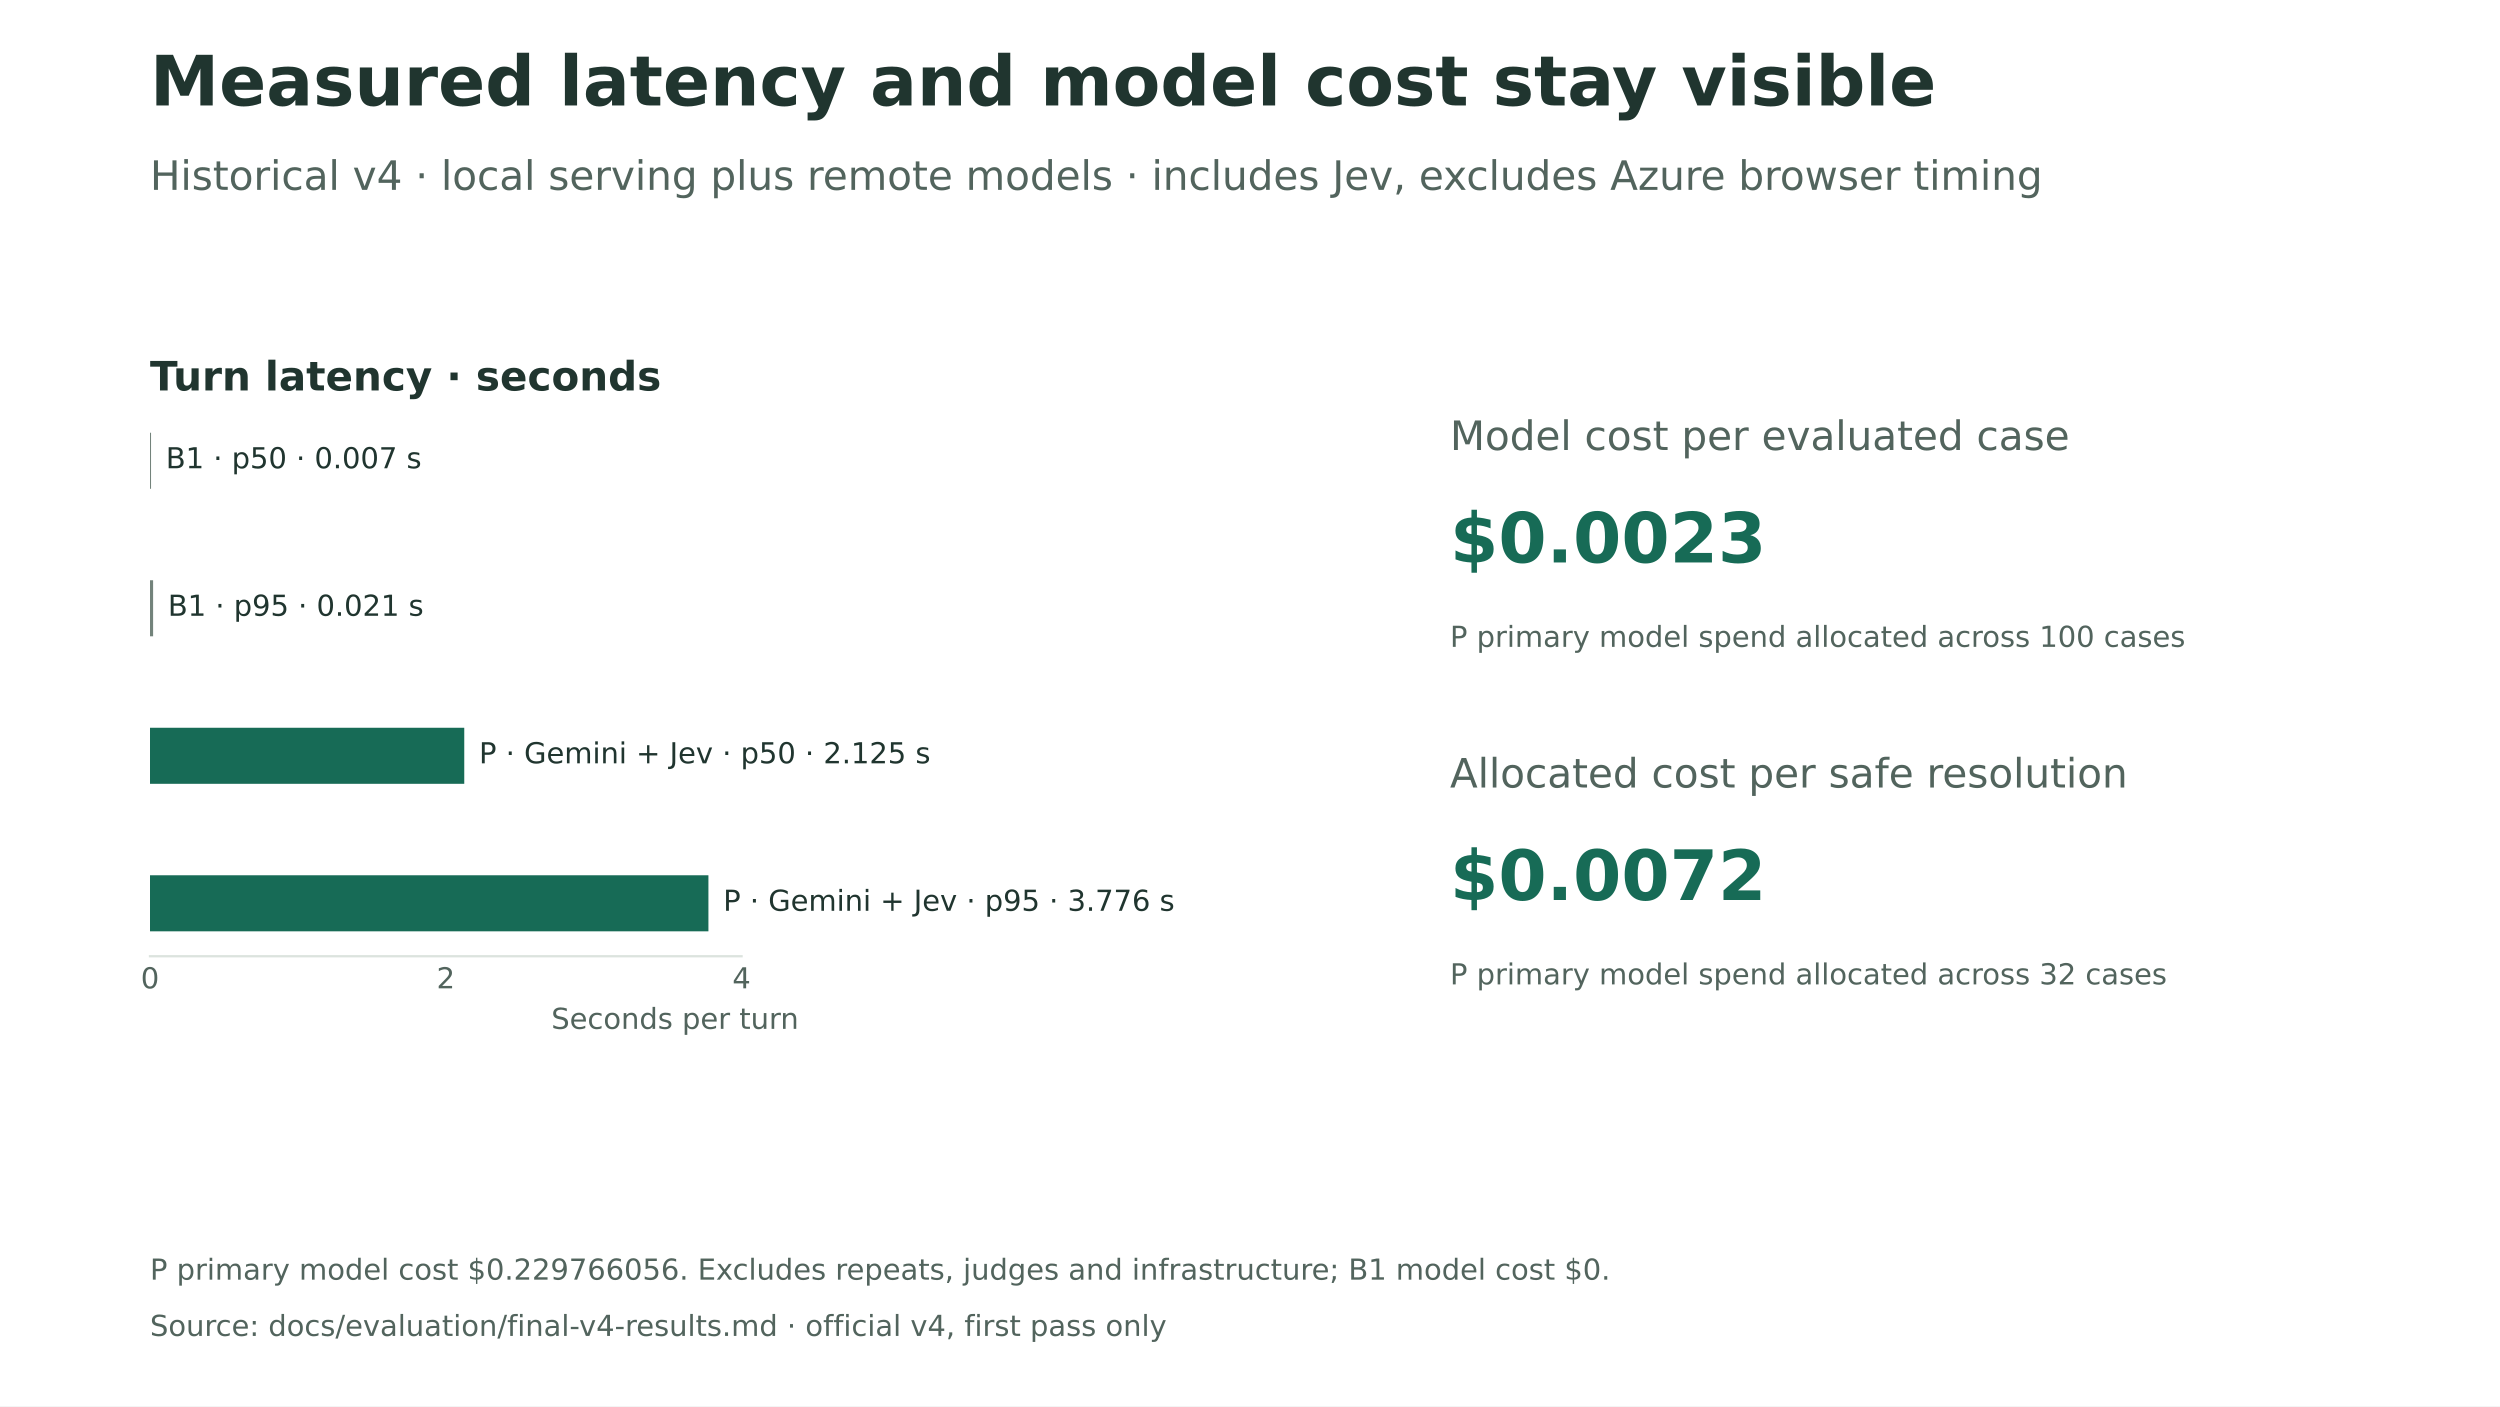
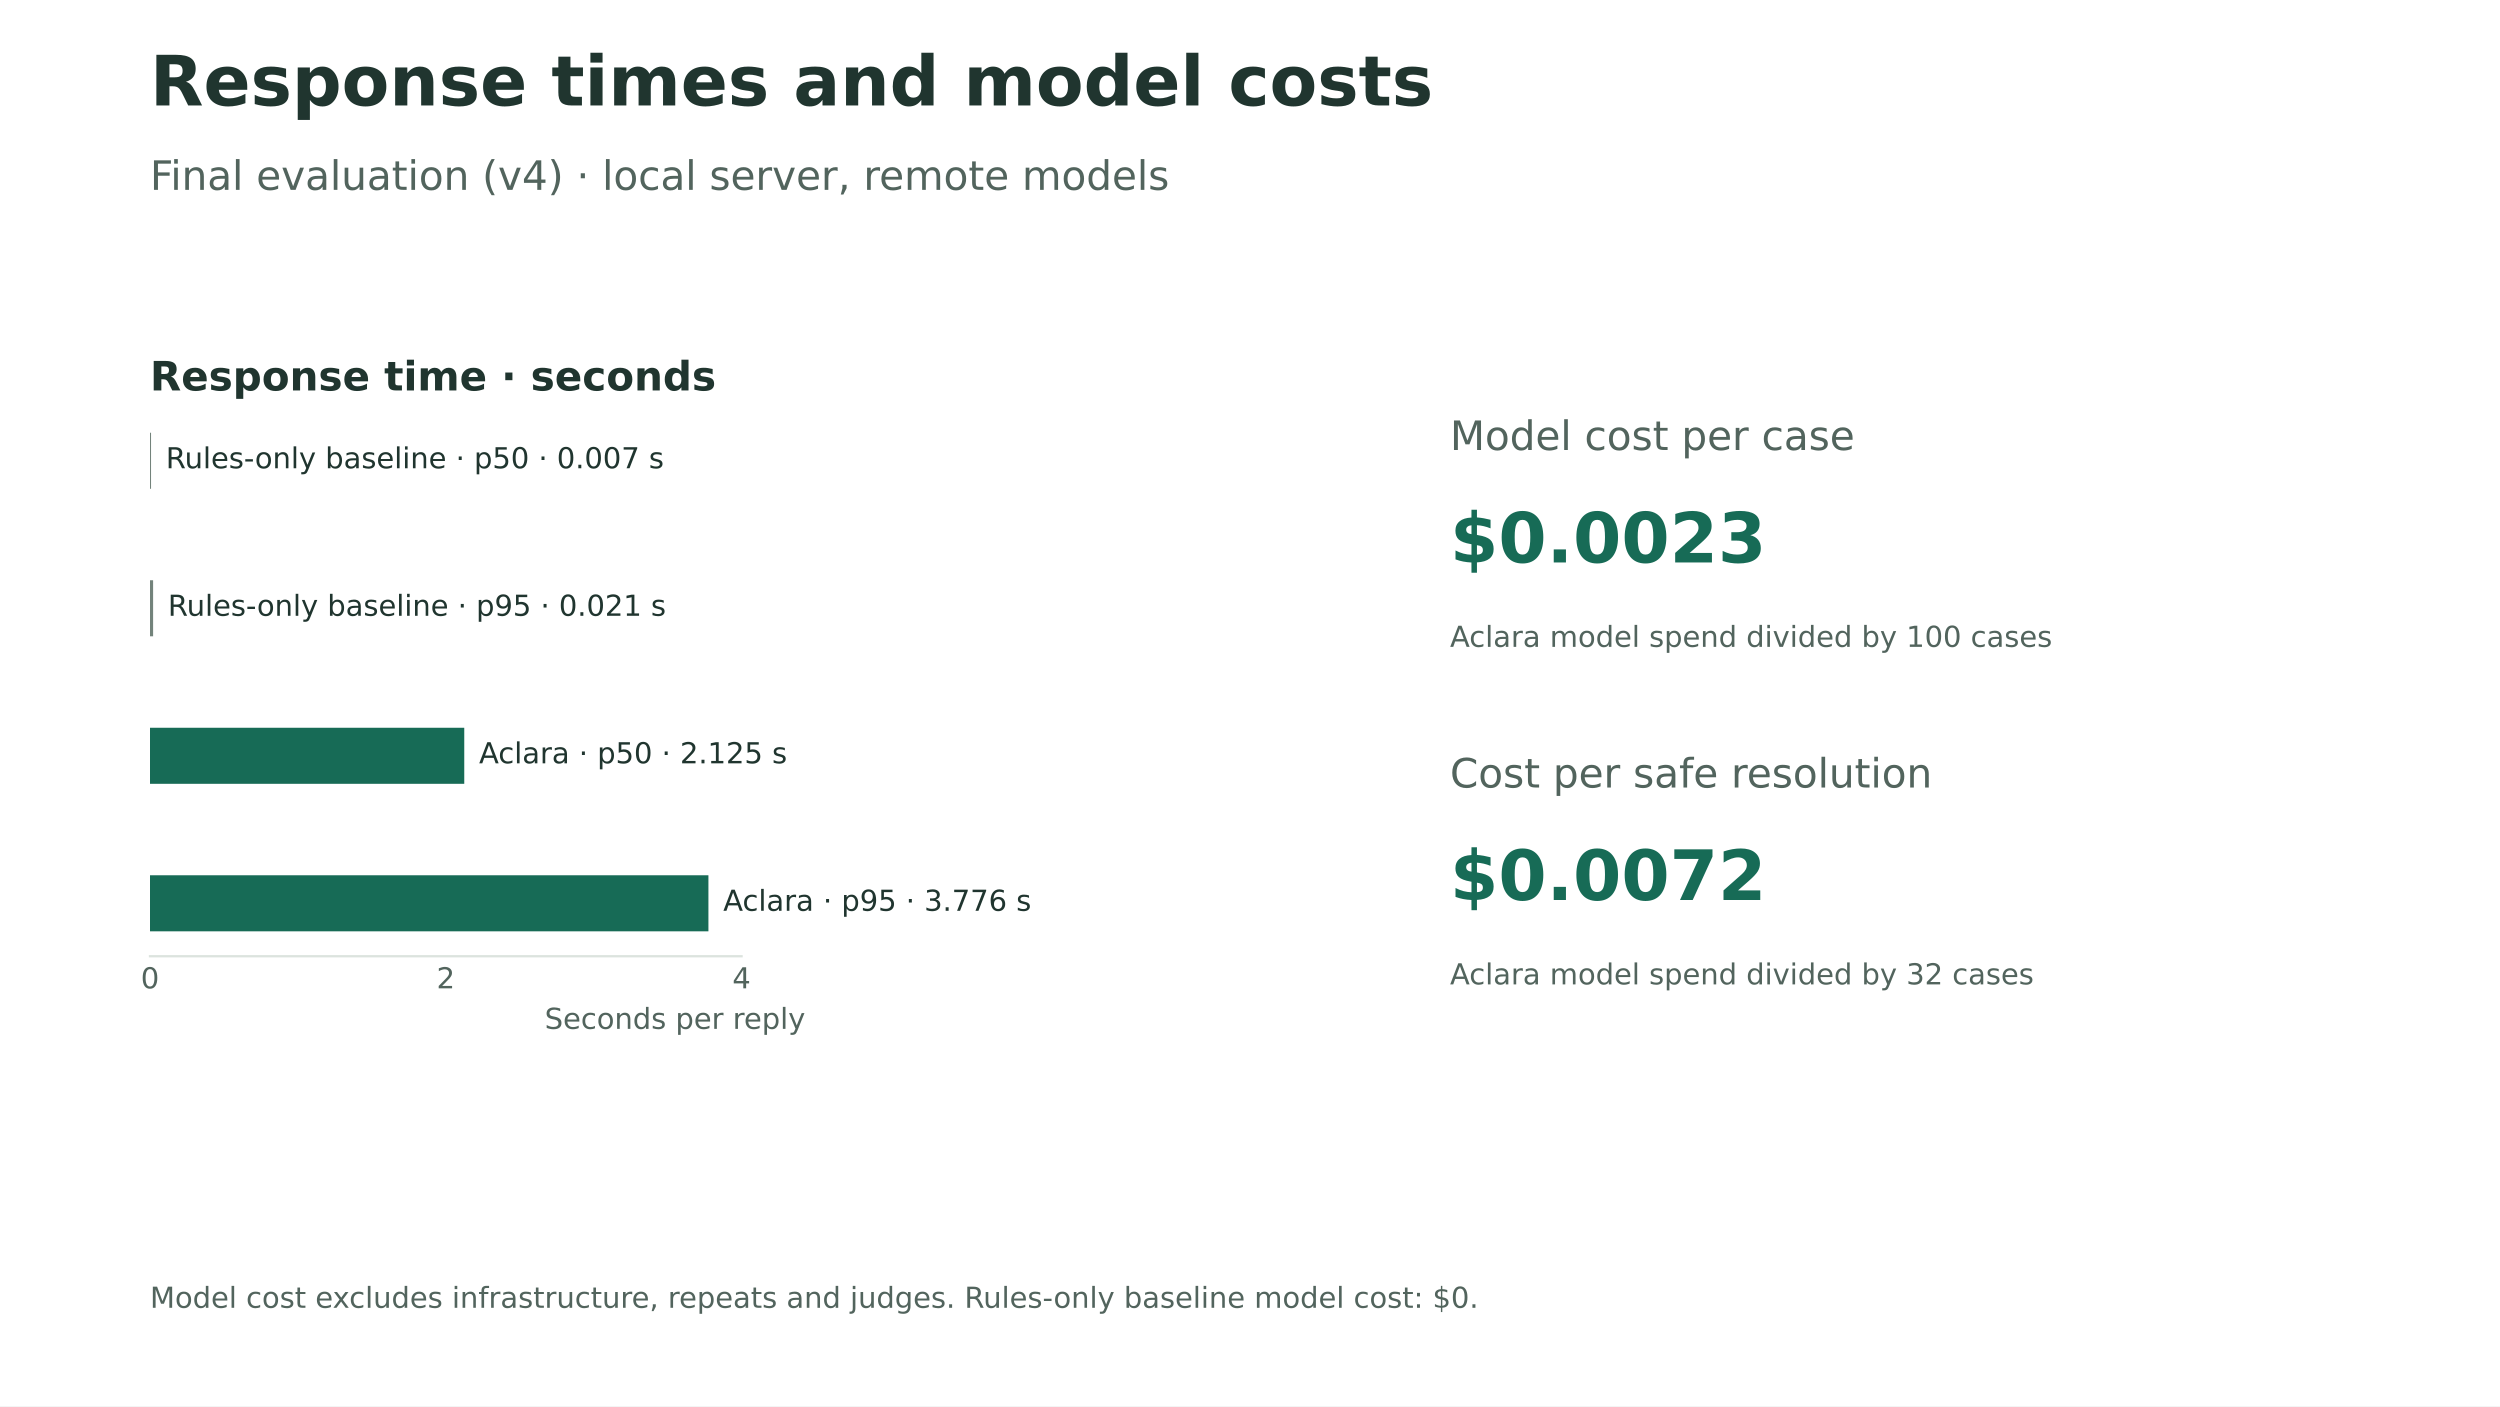
<svg xmlns="http://www.w3.org/2000/svg" width="864pt" height="486pt" viewBox="0 0 864 486" version="1.1">
  <defs>
    <style type="text/css">*{stroke-linejoin: round; stroke-linecap: butt}</style>
  </defs>
  <g id="figure_1">
    <g id="patch_1">
      <path d="M 0 486  L 864 486  L 864 0  L 0 0  z " style="fill: #ffffff" />
    </g>
    <g id="axes_1">
      <g id="patch_2">
        <path d="M 51.84 330.48  L 414.72 330.48  L 414.72 140.94  L 51.84 140.94  z " style="fill: #ffffff" />
      </g>
      <g id="patch_3">
        <path d="M 51.84 168.927  L 52.198 168.927  L 52.198 149.555  L 51.84 149.555  z " clip-path="url(#p02d5889602)" style="fill: #73837b" />
      </g>
      <g id="patch_4">
        <path d="M 51.84 219.907  L 52.913 219.907  L 52.913 200.534  L 51.84 200.534  z " clip-path="url(#p02d5889602)" style="fill: #73837b" />
      </g>
      <g id="patch_5">
        <path d="M 51.84 270.886  L 160.448 270.886  L 160.448 251.513  L 51.84 251.513  z " clip-path="url(#p02d5889602)" style="fill: #176b56" />
      </g>
      <g id="patch_6">
        <path d="M 51.84 321.865  L 244.831 321.865  L 244.831 302.493  L 51.84 302.493  z " clip-path="url(#p02d5889602)" style="fill: #176b56" />
      </g>
      <g id="matplotlib.axis_1">
        <g id="xtick_1">
          <g id="line2d_1" />
          <g id="text_1">
            <text style="font-size: 10px; font-family: 'DejaVu Sans'; text-anchor: middle; fill: #52645d" x="51.84" y="341.578" transform="rotate(-0 51.84 341.5777)">0</text>
          </g>
        </g>
        <g id="xtick_2">
          <g id="line2d_2" />
          <g id="text_2">
            <text style="font-size: 10px; font-family: 'DejaVu Sans'; text-anchor: middle; fill: #52645d" x="154.06" y="341.578" transform="rotate(-0 154.0597 341.5777)">2</text>
          </g>
        </g>
        <g id="xtick_3">
          <g id="line2d_3" />
          <g id="text_3">
            <text style="font-size: 10px; font-family: 'DejaVu Sans'; text-anchor: middle; fill: #52645d" x="256.279" y="341.578" transform="rotate(-0 256.2794 341.5777)">4</text>
          </g>
        </g>
        <g id="text_4">
-           <text style="font-size: 10px; font-family: 'DejaVu Sans'; text-anchor: middle; fill: #52645d" x="233.28" y="355.578" transform="rotate(-0 233.28 355.5784)">Seconds per turn</text>
+           <text style="font-size: 10px; font-family: 'DejaVu Sans'; text-anchor: middle; fill: #52645d" x="233.28" y="355.578" transform="rotate(-0 233.28 355.5784)">Seconds per reply</text>
        </g>
      </g>
      <g id="matplotlib.axis_2" />
      <g id="patch_7">
        <path d="M 51.84 330.48  L 256.279 330.48  " style="fill: none; stroke: #dce3de; stroke-width: 0.8; stroke-linejoin: miter; stroke-linecap: square" />
      </g>
      <g id="text_5">
-         <text style="font-size: 10px; font-family: 'DejaVu Sans'; text-anchor: start; fill: #20352f" x="57.309" y="161.839" transform="rotate(-0 57.30875 161.8391)">B1 · p50 · 0.007 s</text>
+         <text style="font-size: 10px; font-family: 'DejaVu Sans'; text-anchor: start; fill: #20352f" x="57.309" y="161.84" transform="rotate(-0 57.30875 161.8395)">Rules-only baseline · p50 · 0.007 s</text>
      </g>
      <g id="text_6">
-         <text style="font-size: 10px; font-family: 'DejaVu Sans'; text-anchor: start; fill: #20352f" x="58.024" y="212.818" transform="rotate(-0 58.02429 212.8181)">B1 · p95 · 0.021 s</text>
+         <text style="font-size: 10px; font-family: 'DejaVu Sans'; text-anchor: start; fill: #20352f" x="58.024" y="212.819" transform="rotate(-0 58.02429 212.8185)">Rules-only baseline · p95 · 0.021 s</text>
      </g>
      <g id="text_7">
-         <text style="font-size: 10px; font-family: 'DejaVu Sans'; text-anchor: start; fill: #20352f" x="165.559" y="263.798" transform="rotate(-0 165.5594 263.7976)">P · Gemini + Jev · p50 · 2.125 s</text>
+         <text style="font-size: 10px; font-family: 'DejaVu Sans'; text-anchor: start; fill: #20352f" x="165.559" y="263.798" transform="rotate(-0 165.5594 263.7976)">Aclara · p50 · 2.125 s</text>
      </g>
      <g id="text_8">
-         <text style="font-size: 10px; font-family: 'DejaVu Sans'; text-anchor: start; fill: #20352f" x="249.942" y="314.777" transform="rotate(-0 249.9418 314.7766)">P · Gemini + Jev · p95 · 3.776 s</text>
+         <text style="font-size: 10px; font-family: 'DejaVu Sans'; text-anchor: start; fill: #20352f" x="249.942" y="314.777" transform="rotate(-0 249.9418 314.7766)">Aclara · p95 · 3.776 s</text>
      </g>
      <g id="text_9">
-         <text style="font-weight: 700; font-size: 14px; font-family: 'DejaVu Sans'; text-anchor: start; fill: #20352f" x="51.84" y="134.94" transform="rotate(-0 51.84 134.94)">Turn latency · seconds</text>
+         <text style="font-weight: 700; font-size: 14px; font-family: 'DejaVu Sans'; text-anchor: start; fill: #20352f" x="51.84" y="134.94" transform="rotate(-0 51.84 134.94)">Response time · seconds</text>
      </g>
    </g>
    <g id="text_10">
-       <text style="font-weight: 700; font-size: 24px; font-family: 'DejaVu Sans'; text-anchor: start; fill: #20352f" x="51.84" y="36.45" transform="rotate(-0 51.84 36.45)">Measured latency and model cost stay visible</text>
+       <text style="font-weight: 700; font-size: 24px; font-family: 'DejaVu Sans'; text-anchor: start; fill: #20352f" x="51.84" y="36.45" transform="rotate(-0 51.84 36.45)">Response times and model costs</text>
    </g>
    <g id="text_11">
-       <text style="font-size: 14px; font-family: 'DejaVu Sans'; text-anchor: start; fill: #52645d" x="51.84" y="65.61" transform="rotate(-0 51.84 65.61)">Historical v4 · local serving plus remote models · includes Jev, excludes Azure browser timing</text>
+       <text style="font-size: 14px; font-family: 'DejaVu Sans'; text-anchor: start; fill: #52645d" x="51.84" y="65.61" transform="rotate(-0 51.84 65.61)">Final evaluation (v4) · local server, remote models</text>
    </g>
    <g id="text_12">
-       <text style="font-size: 14px; font-family: 'DejaVu Sans'; text-anchor: start; fill: #52645d" x="501.12" y="155.52" transform="rotate(-0 501.12 155.52)">Model cost per evaluated case</text>
+       <text style="font-size: 14px; font-family: 'DejaVu Sans'; text-anchor: start; fill: #52645d" x="501.12" y="155.52" transform="rotate(-0 501.12 155.52)">Model cost per case</text>
    </g>
    <g id="text_13">
      <text style="font-weight: 700; font-size: 24px; font-family: 'DejaVu Sans'; text-anchor: start; fill: #176b56" x="501.12" y="194.4" transform="rotate(-0 501.12 194.4)">$0.0023</text>
    </g>
    <g id="text_14">
-       <text style="font-size: 10px; font-family: 'DejaVu Sans'; text-anchor: start; fill: #52645d" x="501.12" y="223.56" transform="rotate(-0 501.12 223.56)">P primary model spend allocated across 100 cases</text>
+       <text style="font-size: 10px; font-family: 'DejaVu Sans'; text-anchor: start; fill: #52645d" x="501.12" y="223.56" transform="rotate(-0 501.12 223.56)">Aclara model spend divided by 100 cases</text>
    </g>
    <g id="text_15">
-       <text style="font-size: 14px; font-family: 'DejaVu Sans'; text-anchor: start; fill: #52645d" x="501.12" y="272.16" transform="rotate(-0 501.12 272.16)">Allocated cost per safe resolution</text>
+       <text style="font-size: 14px; font-family: 'DejaVu Sans'; text-anchor: start; fill: #52645d" x="501.12" y="272.16" transform="rotate(-0 501.12 272.16)">Cost per safe resolution</text>
    </g>
    <g id="text_16">
      <text style="font-weight: 700; font-size: 24px; font-family: 'DejaVu Sans'; text-anchor: start; fill: #176b56" x="501.12" y="311.04" transform="rotate(-0 501.12 311.04)">$0.0072</text>
    </g>
    <g id="text_17">
-       <text style="font-size: 10px; font-family: 'DejaVu Sans'; text-anchor: start; fill: #52645d" x="501.12" y="340.2" transform="rotate(-0 501.12 340.2)">P primary model spend allocated across 32 cases</text>
+       <text style="font-size: 10px; font-family: 'DejaVu Sans'; text-anchor: start; fill: #52645d" x="501.12" y="340.2" transform="rotate(-0 501.12 340.2)">Aclara model spend divided by 32 cases</text>
    </g>
    <g id="text_18">
-       <text style="font-size: 10px; font-family: 'DejaVu Sans'; text-anchor: start; fill: #52645d" x="51.84" y="442.26" transform="rotate(-0 51.84 442.26)">P primary model cost $0.229766056. Excludes repeats, judges and infrastructure; B1 model cost $0.</text>
-     </g>
-     <g id="text_19">
-       <text style="font-size: 10px; font-family: 'DejaVu Sans'; text-anchor: start; fill: #52645d" x="51.84" y="461.7" transform="rotate(-0 51.84 461.7)">Source: docs/evaluation/final-v4-results.md · official v4, first pass only</text>
+       <text style="font-size: 10px; font-family: 'DejaVu Sans'; text-anchor: start; fill: #52645d" x="51.84" y="451.98" transform="rotate(-0 51.84 451.98)">Model cost excludes infrastructure, repeats and judges. Rules-only baseline model cost: $0.</text>
    </g>
  </g>
  <defs>
    <clipPath id="p02d5889602">
      <rect x="51.84" y="140.94" width="362.88" height="189.54" />
    </clipPath>
  </defs>
</svg>
